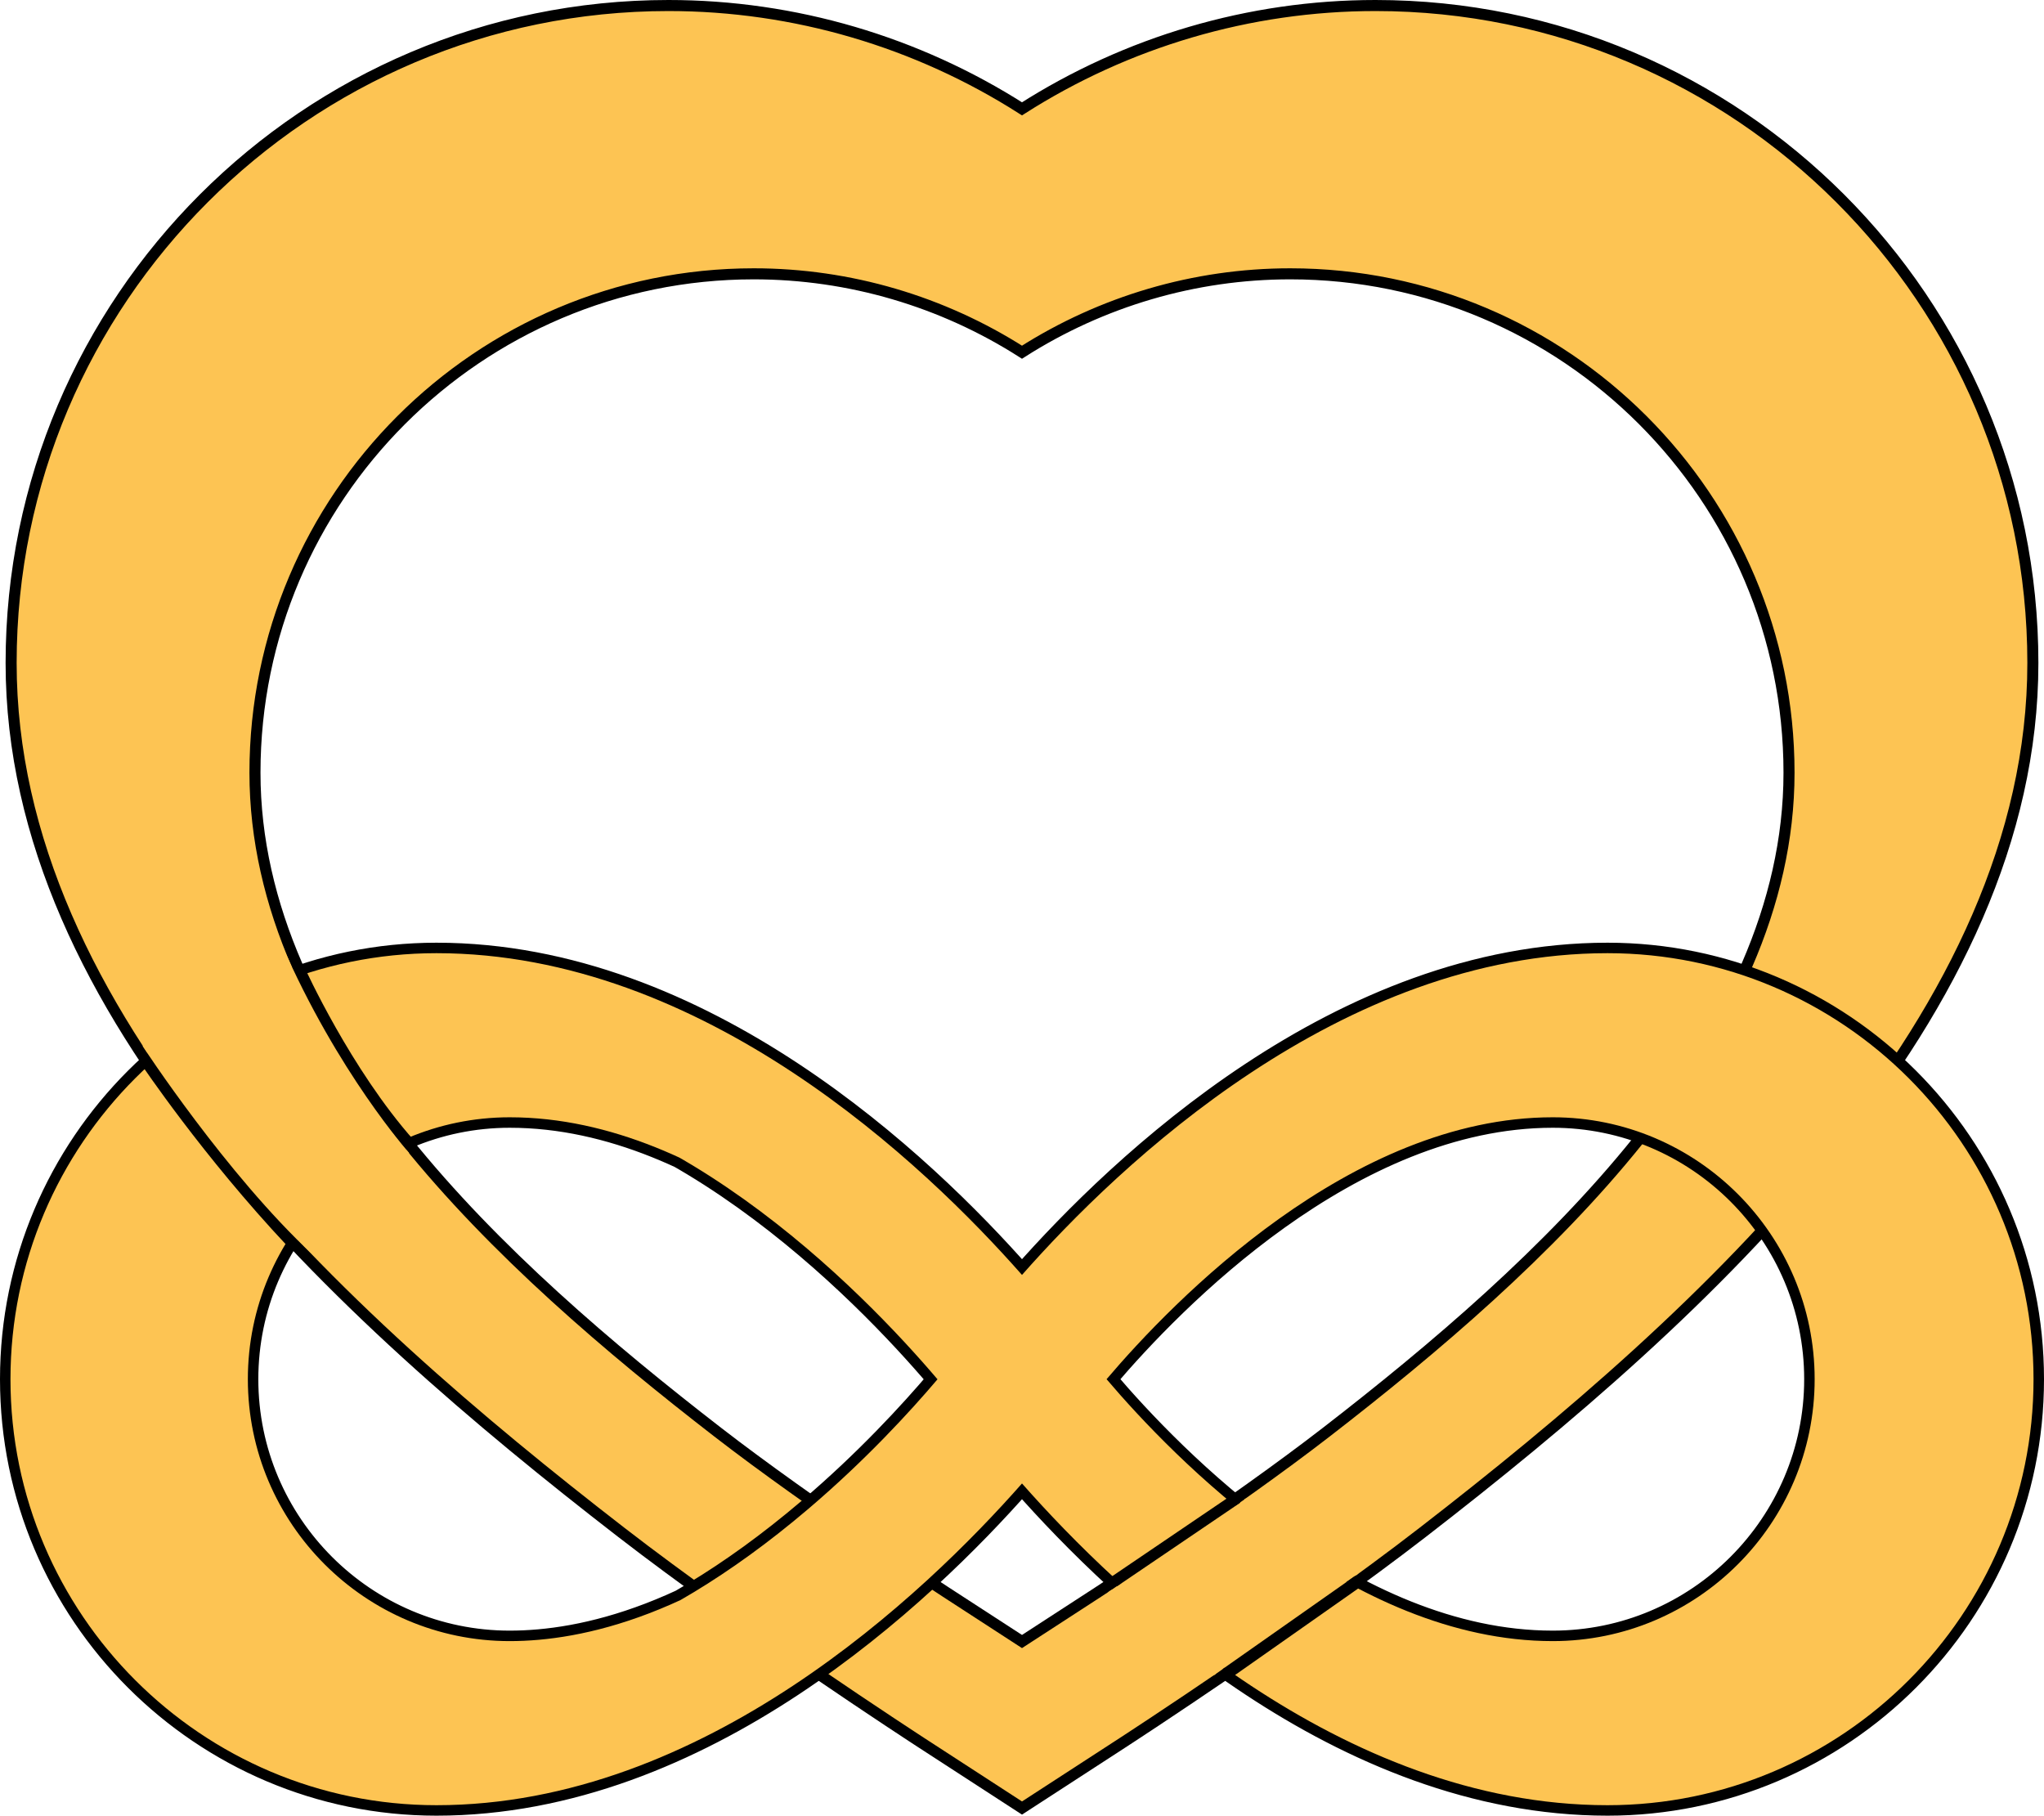
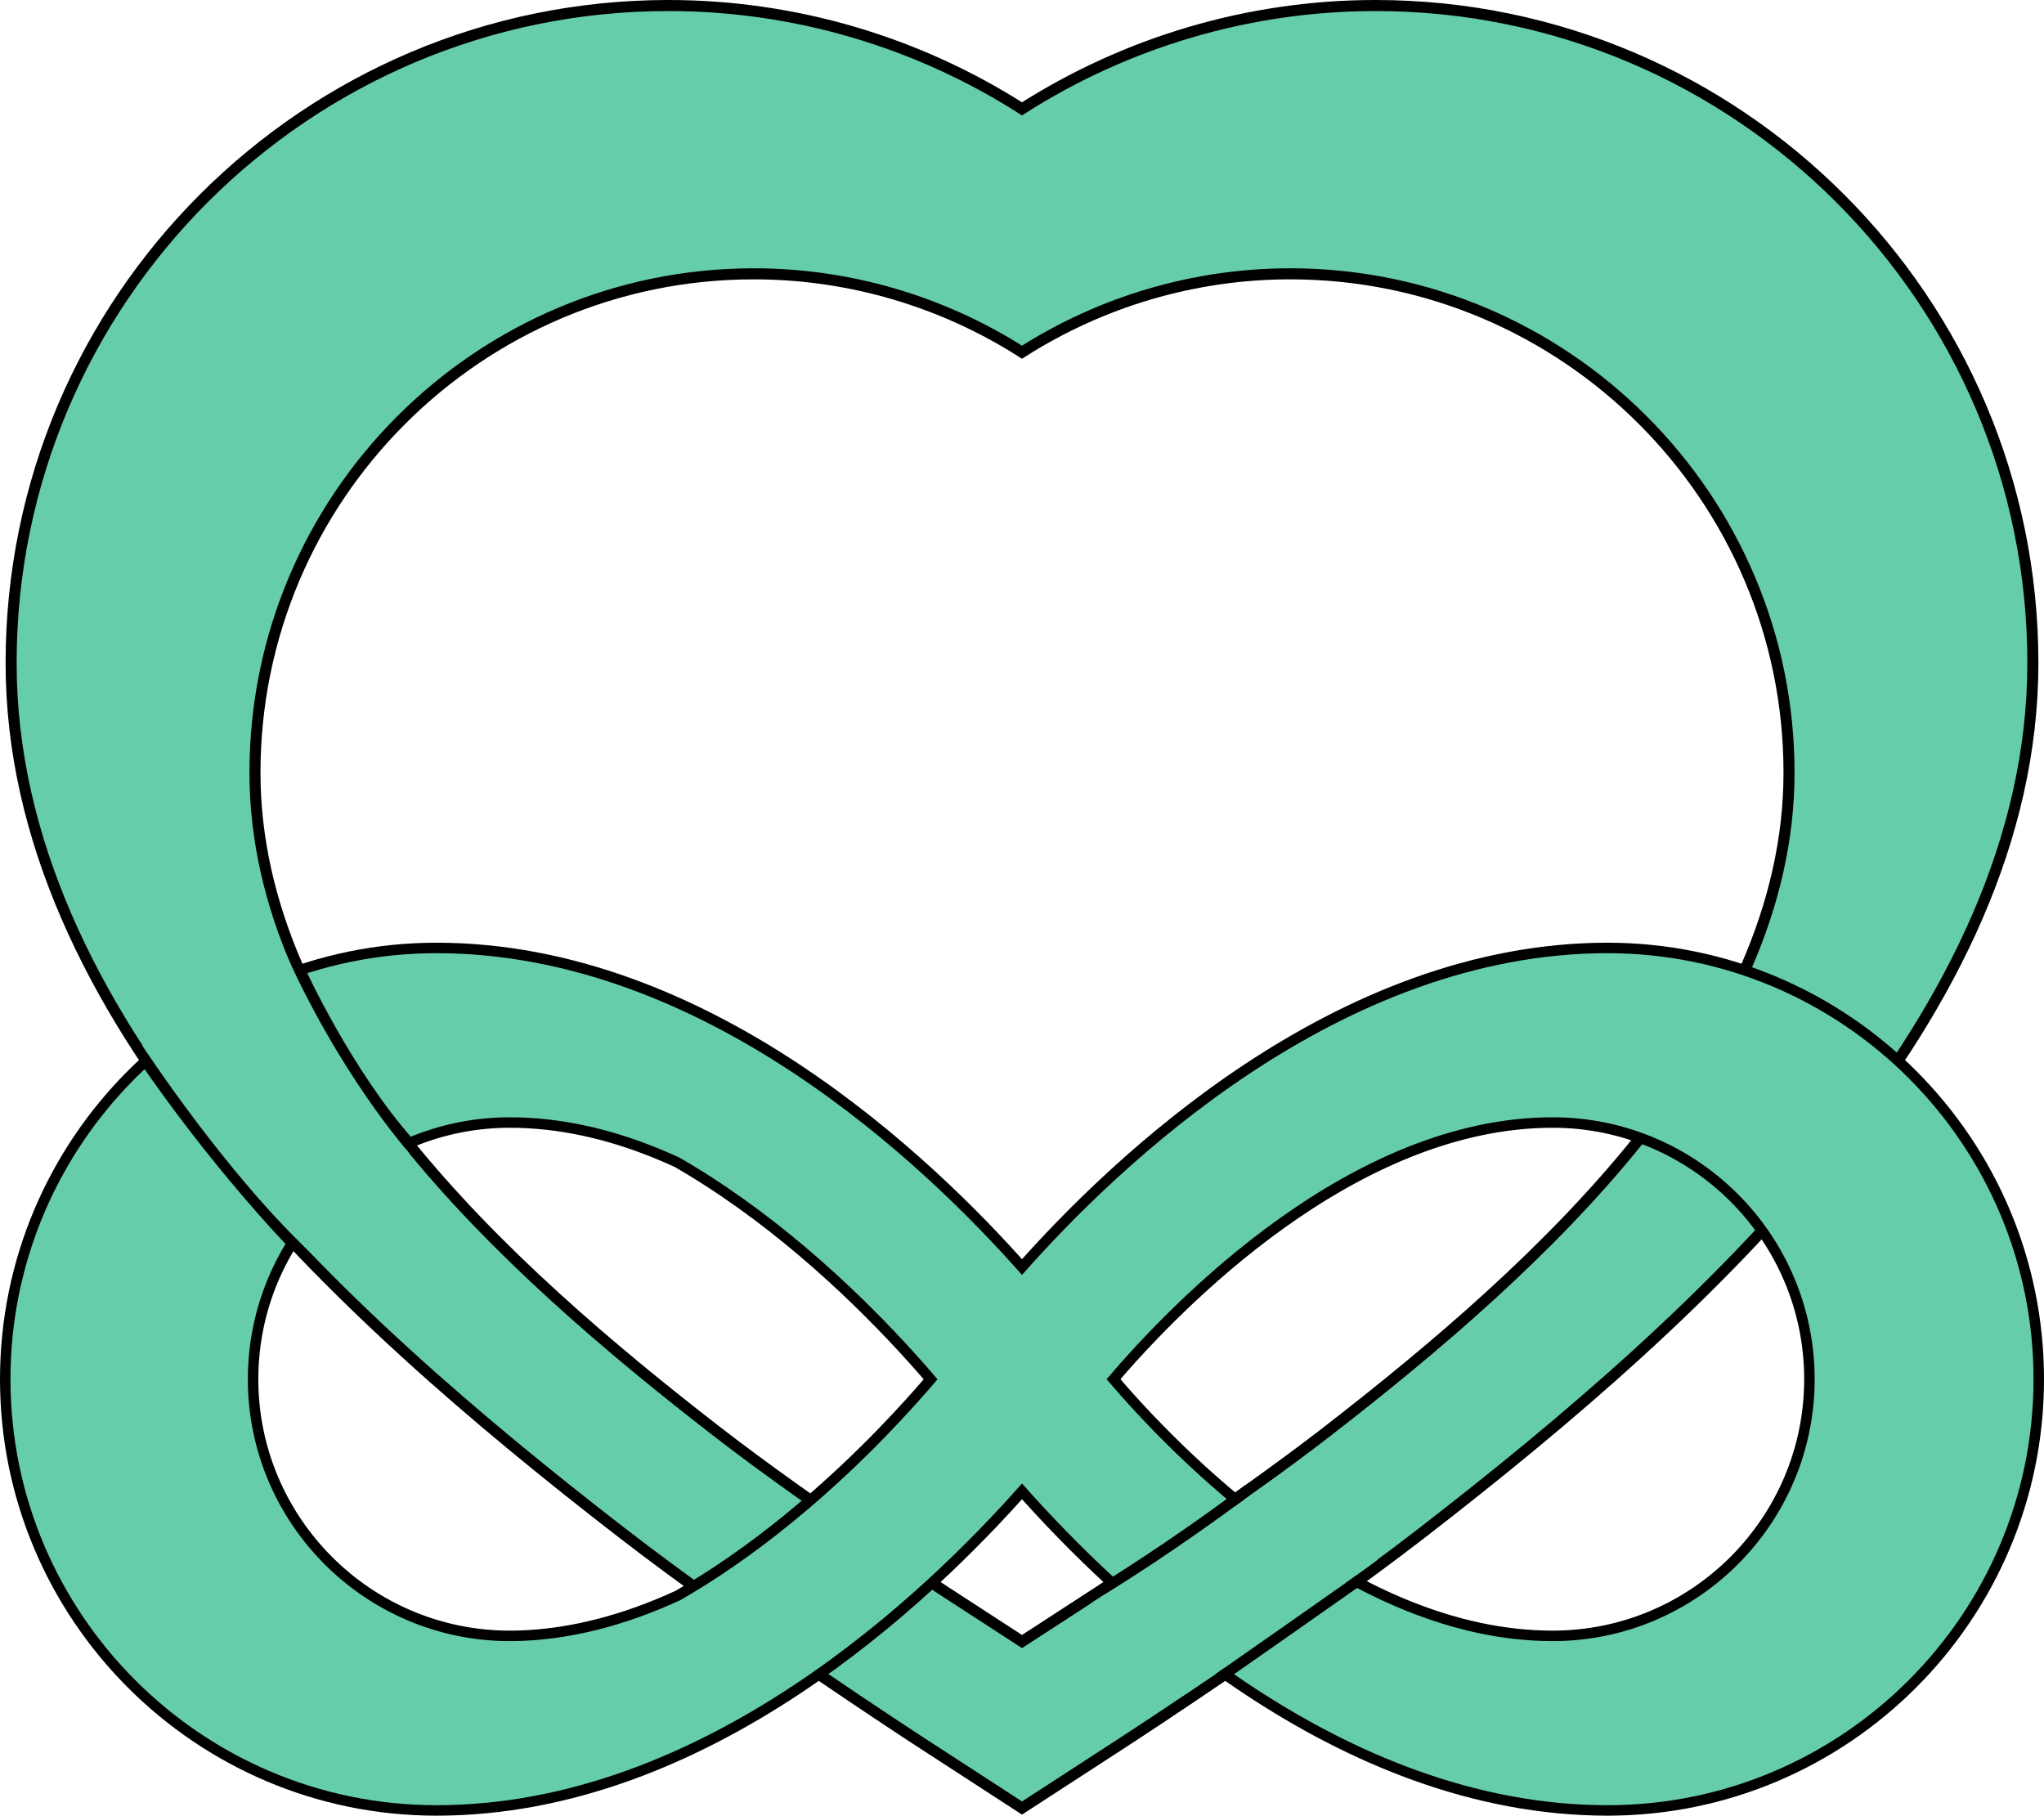
<svg xmlns="http://www.w3.org/2000/svg" height="459.487" width="517.3" xml:space="preserve" viewBox="0 0 517.3 459.487" y="0px" x="0px" id="Layer_1" version="1.1">
  <defs id="defs45">
	

		
	
			
			
		</defs>
-   <g transform="translate(3.384381,0.7158371)" id="g12">
+   <g transform="translate(3.384381,0.7158372)" id="g12">
</g>
-   <g transform="translate(3.384381,0.7158371)" id="g14">
+   <g transform="translate(3.384381,0.7158372)" id="g14">
</g>
-   <g transform="translate(3.384381,0.7158371)" id="g16">
+   <g transform="translate(3.384381,0.7158372)" id="g16">
</g>
-   <g transform="translate(3.384381,0.7158371)" id="g18">
+   <g transform="translate(3.384381,0.7158372)" id="g18">
</g>
-   <g transform="translate(3.384381,0.7158371)" id="g20">
+   <g transform="translate(3.384381,0.7158372)" id="g20">
</g>
-   <g transform="translate(3.384381,0.7158371)" id="g22">
+   <g transform="translate(3.384381,0.7158372)" id="g22">
</g>
-   <g transform="translate(3.384381,0.7158371)" id="g24">
+   <g transform="translate(3.384381,0.7158372)" id="g24">
</g>
-   <g transform="translate(3.384381,0.7158371)" id="g26">
+   <g transform="translate(3.384381,0.7158372)" id="g26">
</g>
-   <g transform="translate(3.384381,0.7158371)" id="g28">
+   <g transform="translate(3.384381,0.7158372)" id="g28">
</g>
-   <g transform="translate(3.384381,0.7158371)" id="g30">
+   <g transform="translate(3.384381,0.7158372)" id="g30">
</g>
-   <g transform="translate(3.384381,0.7158371)" id="g32">
+   <g transform="translate(3.384381,0.7158372)" id="g32">
</g>
-   <g transform="translate(3.384381,0.7158371)" id="g34">
+   <g transform="translate(3.384381,0.7158372)" id="g34">
</g>
-   <g transform="translate(3.384381,0.7158371)" id="g36">
+   <g transform="translate(3.384381,0.7158372)" id="g36">
</g>
-   <g transform="translate(3.384381,0.7158371)" id="g38">
+   <g transform="translate(3.384381,0.7158372)" id="g38">
</g>
-   <g transform="translate(3.384381,0.7158371)" id="g40">
+   <g transform="translate(3.384381,0.7158372)" id="g40">
</g>
-   <g transform="translate(3.384381,0.7158371)" style="display:inline" id="layer5" />
-   <g transform="translate(3.384381,0.7158371)" style="display:inline" id="layer6" />
-   <g transform="translate(3.384381,0.7158371)" id="layer7" />
-   <g transform="translate(3.384381,0.7158371)" id="layer8">
-     <g id="g14918">
-       <path style="fill:#fdc453;fill-opacity:1;stroke:#000000;stroke-width:2.795;stroke-opacity:1" d="m 165.795,0.682 c -91.733,0 -166.365,74.632 -166.365,166.365 0,89.151 82.508,164.4 154.383,219.994 31.362,24.255 74.239,52.128 76.047,53.305 l 25.406,16.49 25.404,-16.49 c 1.811,-1.177 44.69,-29.05 76.047,-53.305 71.875,-55.594 154.381,-130.841 154.381,-219.994 0,-91.73 -74.632,-166.365 -166.365,-166.365 -31.977,0 -62.984,9.249 -89.469,26.145 C 228.779,9.928 197.772,0.682 165.795,0.682 Z M 187.377,68.58 c 24.263,0 47.791,7.014 67.887,19.836 20.096,-12.82 43.623,-19.836 67.887,-19.836 69.605,0 126.234,56.629 126.234,126.232 0,67.648 -62.601,124.742 -117.139,166.926 -23.793,18.404 -56.331,39.554 -57.705,40.447 l -19.275,12.514 -19.277,-12.514 c -1.372,-0.893 -33.906,-22.043 -57.703,-40.447 C 123.748,319.554 61.143,262.458 61.143,194.812 c 0,-69.605 56.629,-126.232 126.234,-126.232 z" id="path4" />
+   <g transform="translate(3.384381,0.7158372)" style="display:inline" id="layer5" />
+   <g transform="translate(3.384381,0.7158372)" style="display:inline" id="layer6" />
+   <g transform="translate(3.384381,0.7158372)" id="layer7" />
+   <g transform="translate(3.384381,0.7158372)" id="layer8">
+     <g id="g17601">
+       <path style="fill:#66cdaa;fill-opacity:1;stroke:#000000;stroke-width:2.795;stroke-opacity:1" d="m 169.179,1.397 c -91.733,0 -166.365,74.632 -166.365,166.365 0,89.151 82.508,164.4 154.383,219.994 31.362,24.255 74.239,52.128 76.047,53.305 l 25.406,16.49 25.404,-16.49 c 1.811,-1.177 44.69,-29.05 76.047,-53.305 71.875,-55.594 154.381,-130.841 154.381,-219.994 0,-91.73 -74.632,-166.365 -166.365,-166.365 -31.977,0 -62.984,9.249 -89.469,26.145 C 232.163,10.644 201.156,1.397 169.179,1.397 Z m 21.582,67.898 c 24.263,0 47.791,7.014 67.887,19.836 20.096,-12.82 43.623,-19.836 67.887,-19.836 69.605,0 126.234,56.629 126.234,126.232 0,67.648 -62.601,124.742 -117.139,166.926 -23.793,18.404 -56.331,39.554 -57.705,40.447 L 258.65,415.415 239.373,402.901 c -1.372,-0.893 -33.906,-22.043 -57.703,-40.447 C 127.132,320.27 64.527,263.174 64.527,195.528 c 0,-69.605 56.629,-126.232 126.234,-126.232 z" id="path4" transform="translate(-3.384381,-0.7158371)" />
      <g style="display:inline;fill:#000000;fill-opacity:1;stroke:#000000;stroke-width:5.3;stroke-miterlimit:4;stroke-dasharray:none;stroke-opacity:1" id="g6110">
        <path d="m 389.591,252.293 c -60.192,0 -109.996,47.563 -131.985,72.519 -21.988,-24.956 -71.793,-72.519 -131.983,-72.519 -52.946,0 -96.021,43.075 -96.021,96.02 0,52.945 43.075,96.019 96.02,96.019 60.192,0 109.995,-47.563 131.984,-72.518 21.988,24.956 71.792,72.518 131.985,72.518 52.946,0 96.019,-43.074 96.019,-96.019 0,-52.945 -43.074,-96.02 -96.019,-96.02 z m -180.166,125.269 c -35.977,30.607 -65.429,37.031 -83.802,37.031 -36.547,0 -66.28,-29.733 -66.28,-66.28 0,-36.546 29.734,-66.28 66.28,-66.28 51.129,0 96.125,46.528 112.937,66.302 -6.194,7.302 -16.243,18.258 -29.135,29.227 z m 180.166,37.03 c -51.115,0 -96.096,-46.496 -112.92,-66.28 16.823,-19.784 61.807,-66.28 112.92,-66.28 36.547,0 66.28,29.734 66.28,66.28 0,36.547 -29.733,66.28 -66.28,66.28 z m 13.866,-174.09 c -67.583,0 -123.502,53.403 -148.191,81.424 -24.688,-28.02 -80.608,-81.424 -148.189,-81.424 -59.447,0 -107.811,48.364 -107.811,107.81 0,59.446 48.364,107.809 107.81,107.809 67.583,0 123.501,-53.403 148.19,-81.422 24.688,28.02 80.607,81.422 148.191,81.422 59.447,0 107.809,-48.363 107.809,-107.809 0,-59.446 -48.363,-107.81 -107.809,-107.81 z m -202.289,140.651 c -40.395,34.365 -73.463,41.578 -94.092,41.578 -41.035,0 -74.419,-33.384 -74.419,-74.418 0,-41.034 33.385,-74.419 74.419,-74.419 57.407,0 107.928,52.241 126.805,74.443 -6.954,8.199 -18.237,20.5 -32.713,32.816 z m 202.289,41.577 c -57.391,0 -107.896,-52.205 -126.786,-74.418 18.889,-22.213 69.396,-74.419 126.786,-74.419 41.035,0 74.418,33.385 74.418,74.419 0,41.035 -33.384,74.418 -74.418,74.418 z m 0,-182.228 c -67.583,0 -123.502,53.403 -148.191,81.424 -24.688,-28.02 -80.608,-81.424 -148.189,-81.424 -59.447,0 -107.811,48.364 -107.811,107.81 0,59.446 48.364,107.809 107.81,107.809 67.583,0 123.501,-53.403 148.19,-81.422 24.688,28.02 80.607,81.422 148.191,81.422 59.447,0 107.809,-48.363 107.809,-107.809 0,-59.446 -48.363,-107.81 -107.809,-107.81 z m -202.289,140.651 c -40.395,34.365 -73.463,41.578 -94.092,41.578 -41.035,0 -74.419,-33.384 -74.419,-74.418 0,-41.034 33.385,-74.419 74.419,-74.419 57.407,0 107.928,52.241 126.805,74.443 -6.954,8.199 -18.237,20.5 -32.713,32.816 z m 202.289,41.577 c -57.391,0 -107.896,-52.205 -126.786,-74.418 18.889,-22.213 69.396,-74.419 126.786,-74.419 41.035,0 74.418,33.385 74.418,74.419 0,41.035 -33.384,74.418 -74.418,74.418 z" style="fill:#000000;fill-opacity:1;stroke:#000000;stroke-width:5.3;stroke-miterlimit:4;stroke-dasharray:none;stroke-opacity:1" id="path6108" />
      </g>
-       <g id="g5497" style="display:inline;fill:#fdc453;fill-opacity:1;stroke:none;stroke-width:3.7;stroke-miterlimit:4;stroke-dasharray:none;stroke-opacity:1">
-         <path id="path3223" style="fill:#fdc453;fill-opacity:1;stroke:none;stroke-width:3.7;stroke-miterlimit:4;stroke-dasharray:none;stroke-opacity:1" d="m 389.591,252.293 c -60.192,0 -109.996,47.563 -131.985,72.519 -21.988,-24.956 -71.793,-72.519 -131.983,-72.519 -52.946,0 -96.021,43.075 -96.021,96.02 0,52.945 43.075,96.019 96.02,96.019 60.192,0 109.995,-47.563 131.984,-72.518 21.988,24.956 71.792,72.518 131.985,72.518 52.946,0 96.019,-43.074 96.019,-96.019 0,-52.945 -43.074,-96.02 -96.019,-96.02 z m -180.166,125.269 c -35.977,30.607 -65.429,37.031 -83.802,37.031 -36.547,0 -66.28,-29.733 -66.28,-66.28 0,-36.546 29.734,-66.28 66.28,-66.28 51.129,0 96.125,46.528 112.937,66.302 -6.194,7.302 -16.243,18.258 -29.135,29.227 z m 180.166,37.03 c -51.115,0 -96.096,-46.496 -112.92,-66.28 16.823,-19.784 61.807,-66.28 112.92,-66.28 36.547,0 66.28,29.734 66.28,66.28 0,36.547 -29.733,66.28 -66.28,66.28 z m 13.866,-174.09 c -67.583,0 -123.502,53.403 -148.191,81.424 -24.688,-28.02 -80.608,-81.424 -148.189,-81.424 -59.447,0 -107.811,48.364 -107.811,107.81 0,59.446 48.364,107.809 107.81,107.809 67.583,0 123.501,-53.403 148.19,-81.422 24.688,28.02 80.607,81.422 148.191,81.422 59.447,0 107.809,-48.363 107.809,-107.809 0,-59.446 -48.363,-107.81 -107.809,-107.81 z m -202.289,140.651 c -40.395,34.365 -73.463,41.578 -94.092,41.578 -41.035,0 -74.419,-33.384 -74.419,-74.418 0,-41.034 33.385,-74.419 74.419,-74.419 57.407,0 107.928,52.241 126.805,74.443 -6.954,8.199 -18.237,20.5 -32.713,32.816 z m 202.289,41.577 c -57.391,0 -107.896,-52.205 -126.786,-74.418 18.889,-22.213 69.396,-74.419 126.786,-74.419 41.035,0 74.418,33.385 74.418,74.419 0,41.035 -33.384,74.418 -74.418,74.418 z m 0,-182.228 c -67.583,0 -123.502,53.403 -148.191,81.424 -24.688,-28.02 -80.608,-81.424 -148.189,-81.424 -59.447,0 -107.811,48.364 -107.811,107.81 0,59.446 48.364,107.809 107.81,107.809 67.583,0 123.501,-53.403 148.19,-81.422 24.688,28.02 80.607,81.422 148.191,81.422 59.447,0 107.809,-48.363 107.809,-107.809 0,-59.446 -48.363,-107.81 -107.809,-107.81 z m -202.289,140.651 c -40.395,34.365 -73.463,41.578 -94.092,41.578 -41.035,0 -74.419,-33.384 -74.419,-74.418 0,-41.034 33.385,-74.419 74.419,-74.419 57.407,0 107.928,52.241 126.805,74.443 -6.954,8.199 -18.237,20.5 -32.713,32.816 z m 202.289,41.577 c -57.391,0 -107.896,-52.205 -126.786,-74.418 18.889,-22.213 69.396,-74.419 126.786,-74.419 41.035,0 74.418,33.385 74.418,74.419 0,41.035 -33.384,74.418 -74.418,74.418 z" />
+       <g id="g5497" style="display:inline;fill:#66cdaa;fill-opacity:1;stroke:none;stroke-width:3.7;stroke-miterlimit:4;stroke-dasharray:none;stroke-opacity:1">
+         <path id="path3223" style="fill:#66cdaa;fill-opacity:1;stroke:none;stroke-width:3.7;stroke-miterlimit:4;stroke-dasharray:none;stroke-opacity:1" d="m 389.591,252.293 c -60.192,0 -109.996,47.563 -131.985,72.519 -21.988,-24.956 -71.793,-72.519 -131.983,-72.519 -52.946,0 -96.021,43.075 -96.021,96.02 0,52.945 43.075,96.019 96.02,96.019 60.192,0 109.995,-47.563 131.984,-72.518 21.988,24.956 71.792,72.518 131.985,72.518 52.946,0 96.019,-43.074 96.019,-96.019 0,-52.945 -43.074,-96.02 -96.019,-96.02 z m -180.166,125.269 c -35.977,30.607 -65.429,37.031 -83.802,37.031 -36.547,0 -66.28,-29.733 -66.28,-66.28 0,-36.546 29.734,-66.28 66.28,-66.28 51.129,0 96.125,46.528 112.937,66.302 -6.194,7.302 -16.243,18.258 -29.135,29.227 z m 180.166,37.03 c -51.115,0 -96.096,-46.496 -112.92,-66.28 16.823,-19.784 61.807,-66.28 112.92,-66.28 36.547,0 66.28,29.734 66.28,66.28 0,36.547 -29.733,66.28 -66.28,66.28 z m 13.866,-174.09 c -67.583,0 -123.502,53.403 -148.191,81.424 -24.688,-28.02 -80.608,-81.424 -148.189,-81.424 -59.447,0 -107.811,48.364 -107.811,107.81 0,59.446 48.364,107.809 107.81,107.809 67.583,0 123.501,-53.403 148.19,-81.422 24.688,28.02 80.607,81.422 148.191,81.422 59.447,0 107.809,-48.363 107.809,-107.809 0,-59.446 -48.363,-107.81 -107.809,-107.81 z m -202.289,140.651 c -40.395,34.365 -73.463,41.578 -94.092,41.578 -41.035,0 -74.419,-33.384 -74.419,-74.418 0,-41.034 33.385,-74.419 74.419,-74.419 57.407,0 107.928,52.241 126.805,74.443 -6.954,8.199 -18.237,20.5 -32.713,32.816 z m 202.289,41.577 c -57.391,0 -107.896,-52.205 -126.786,-74.418 18.889,-22.213 69.396,-74.419 126.786,-74.419 41.035,0 74.418,33.385 74.418,74.419 0,41.035 -33.384,74.418 -74.418,74.418 z m 0,-182.228 c -67.583,0 -123.502,53.403 -148.191,81.424 -24.688,-28.02 -80.608,-81.424 -148.189,-81.424 -59.447,0 -107.811,48.364 -107.811,107.81 0,59.446 48.364,107.809 107.81,107.809 67.583,0 123.501,-53.403 148.19,-81.422 24.688,28.02 80.607,81.422 148.191,81.422 59.447,0 107.809,-48.363 107.809,-107.809 0,-59.446 -48.363,-107.81 -107.809,-107.81 z m -202.289,140.651 c -40.395,34.365 -73.463,41.578 -94.092,41.578 -41.035,0 -74.419,-33.384 -74.419,-74.418 0,-41.034 33.385,-74.419 74.419,-74.419 57.407,0 107.928,52.241 126.805,74.443 -6.954,8.199 -18.237,20.5 -32.713,32.816 z m 202.289,41.577 c -57.391,0 -107.896,-52.205 -126.786,-74.418 18.889,-22.213 69.396,-74.419 126.786,-74.419 41.035,0 74.418,33.385 74.418,74.419 0,41.035 -33.384,74.418 -74.418,74.418 z" />
      </g>
-       <path style="fill:#fdc453;fill-opacity:1;stroke:none;stroke-width:0.999px;stroke-linecap:butt;stroke-linejoin:miter;stroke-opacity:1" d="m 277.055,402.205 34.849,-23.696 28.402,19.047 -36.418,25.651 z" id="path6136" />
-       <path style="fill:none;stroke:#000000;stroke-width:2.8;stroke-linecap:butt;stroke-linejoin:miter;stroke-miterlimit:4;stroke-dasharray:none;stroke-opacity:1" d="m 278.541,399.554 31.186,-21.153" id="path6140" />
-       <path id="path6142" d="m 306.915,422.912 33.282,-23.386" style="fill:none;stroke:#000000;stroke-width:3.041;stroke-linecap:butt;stroke-linejoin:miter;stroke-miterlimit:4;stroke-dasharray:none;stroke-opacity:1" />
+       <path style="fill:#66cdaa;fill-opacity:1;stroke:none;stroke-width:1px;stroke-linecap:butt;stroke-linejoin:miter;stroke-opacity:1" d="m 272.726,405.009 c 0,0 20.698,-13.28 44.427,-30.229 23.729,-16.949 28.068,19.254 28.068,19.254 0,0 -22.983,17.017 -48.339,33.831 -25.356,16.814 -24.155,-22.856 -24.155,-22.856 z" id="path15570" />
+       <path style="fill:none;stroke:#000000;stroke-width:2.7;stroke-linecap:butt;stroke-linejoin:miter;stroke-miterlimit:4;stroke-dasharray:none;stroke-opacity:1" d="m 275.593,401.525 c 0,0 16.61,-10 37.017,-25.322" id="path15574" />
+       <path id="path15576" d="M 305.106,423.993 C 319.937,413.638 321.664,412.428 341.755,398.308" style="fill:none;stroke:#000000;stroke-width:2.7;stroke-linecap:butt;stroke-linejoin:miter;stroke-miterlimit:4;stroke-dasharray:none;stroke-opacity:1" />
      <path style="fill:none;stroke:#000000;stroke-width:3;stroke-linecap:butt;stroke-linejoin:miter;stroke-miterlimit:4;stroke-dasharray:none;stroke-opacity:1" d="m 33.558,267.701 c 0,0 15.532,23.203 37.009,46.022" id="path6724" />
      <path style="fill:none;stroke:#000000;stroke-width:3;stroke-linecap:butt;stroke-linejoin:miter;stroke-miterlimit:4;stroke-dasharray:none;stroke-opacity:1" d="m 72.407,244.881 c 0,0 11.661,25.763 27.797,43.932" id="path6727" />
-       <path style="fill:#fdc453;fill-opacity:1;stroke:none;stroke-width:1px;stroke-linecap:butt;stroke-linejoin:miter;stroke-opacity:1" d="m 32.745,264.062 c 0,0 21.139,32.402 42.999,52.729 21.86,20.326 24.377,-25.783 24.377,-25.783 0,0 -18.049,-20.239 -32.239,-52.837 -14.19,-32.599 -35.137,25.892 -35.137,25.892 z" id="path6729" />
+       <path style="fill:#66cdaa;fill-opacity:1;stroke:none;stroke-width:1px;stroke-linecap:butt;stroke-linejoin:miter;stroke-opacity:1" d="m 32.745,264.062 c 0,0 21.139,32.402 42.999,52.729 21.86,20.326 24.377,-25.783 24.377,-25.783 0,0 -18.049,-20.239 -32.239,-52.837 -14.19,-32.599 -35.137,25.892 -35.137,25.892 z" id="path6729" />
    </g>
  </g>
</svg>
